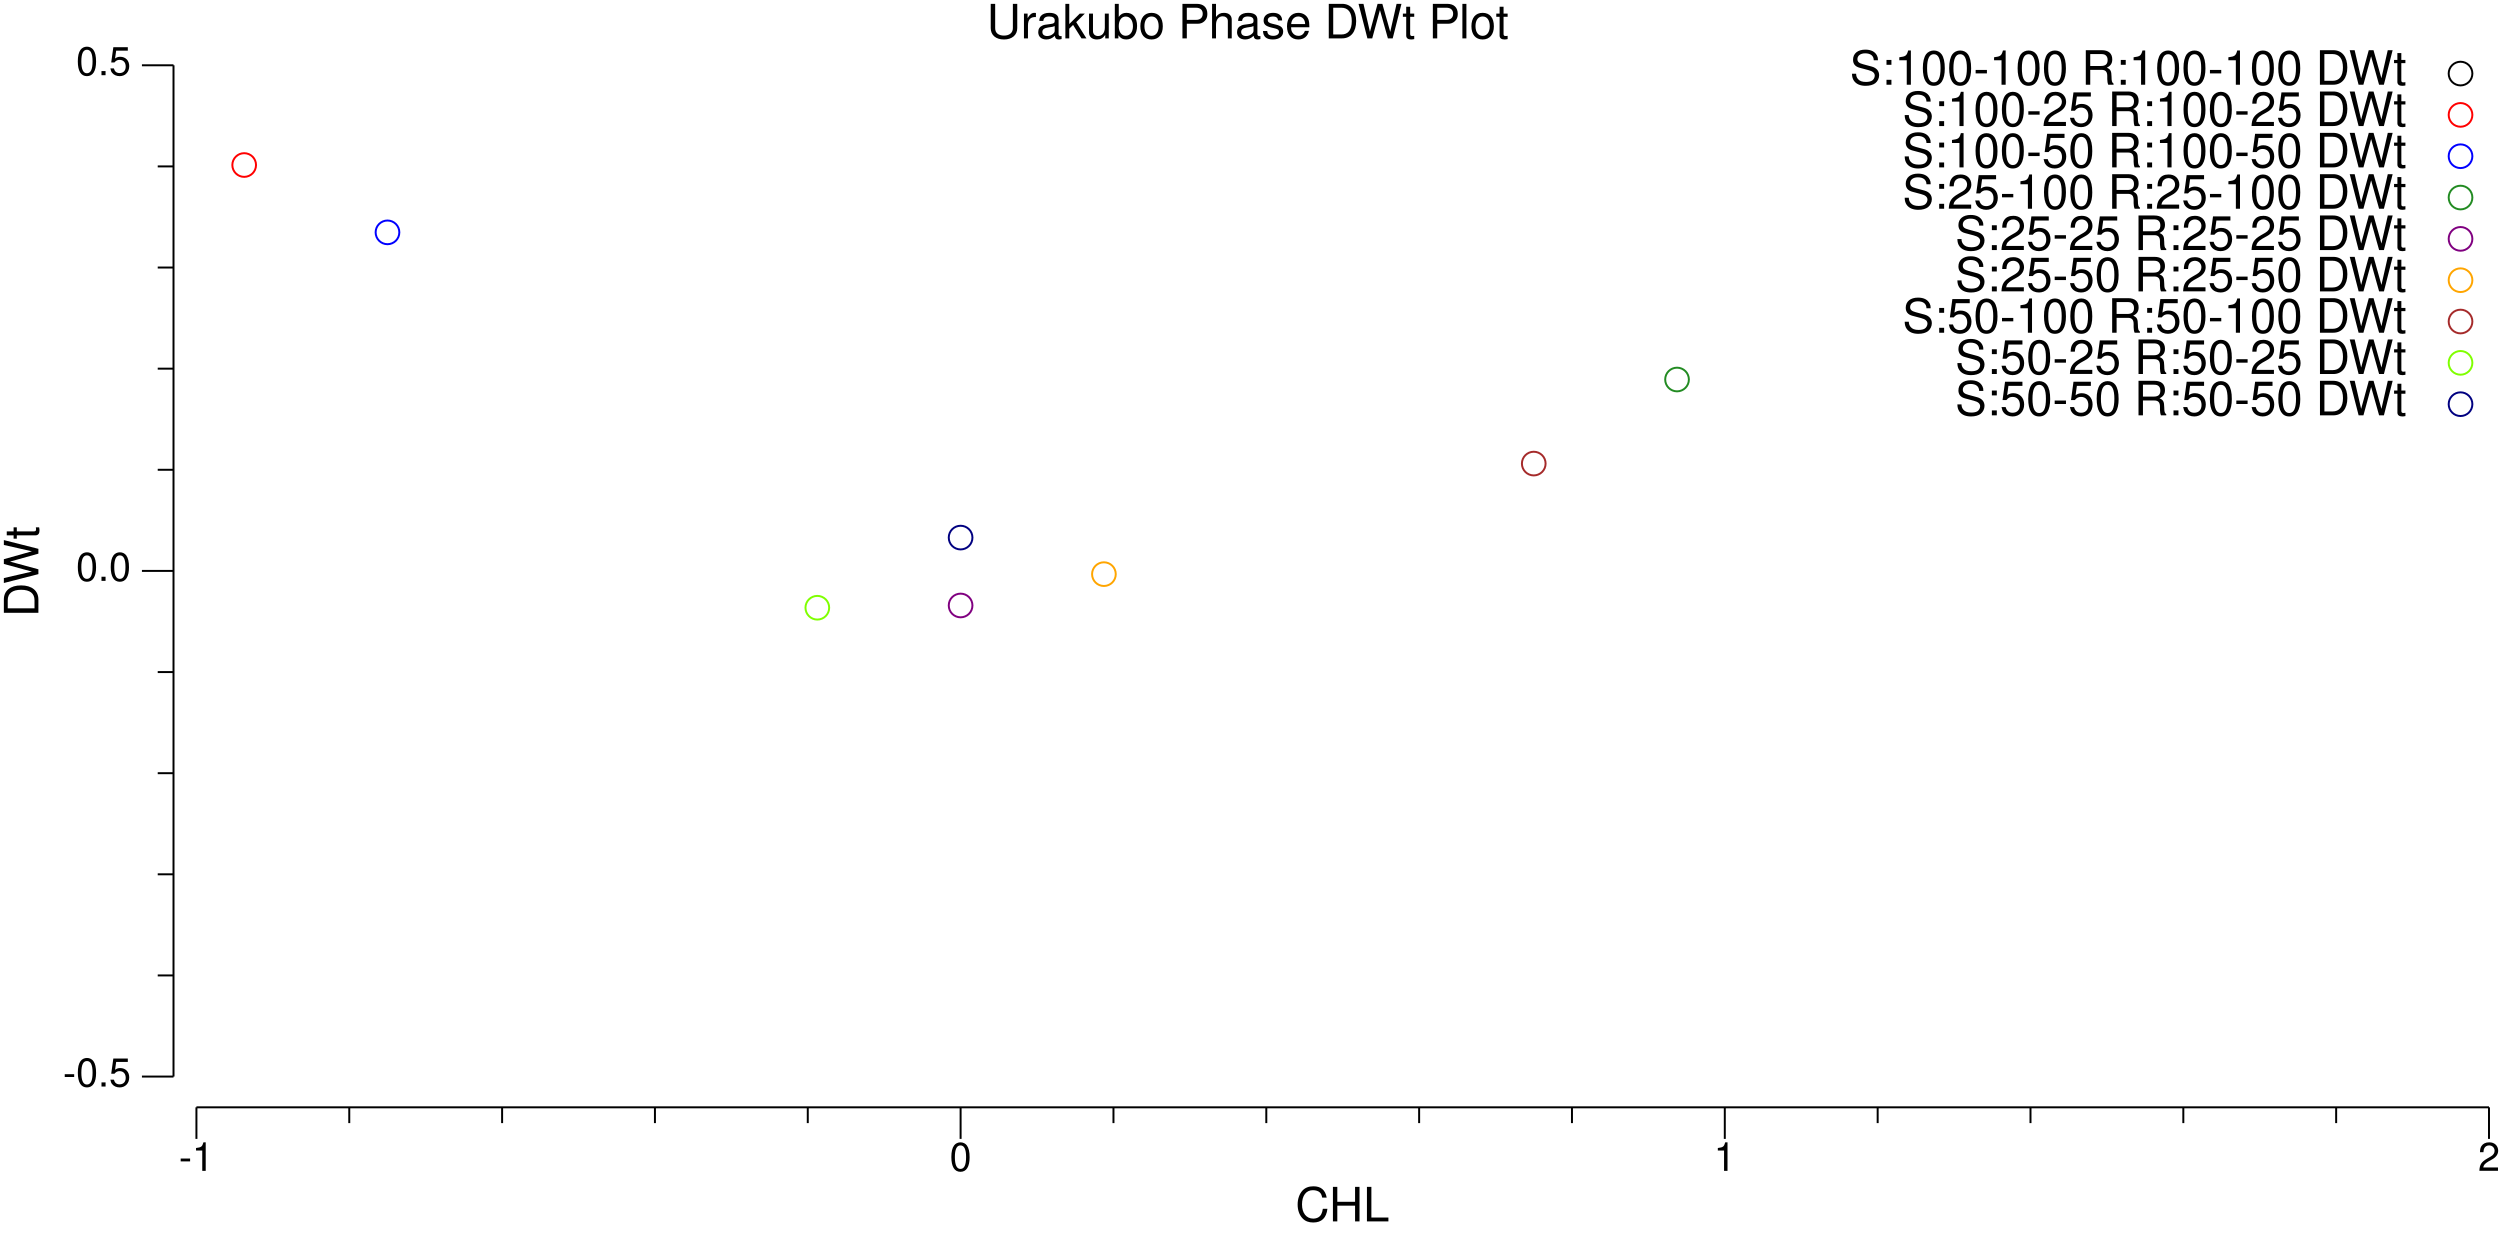
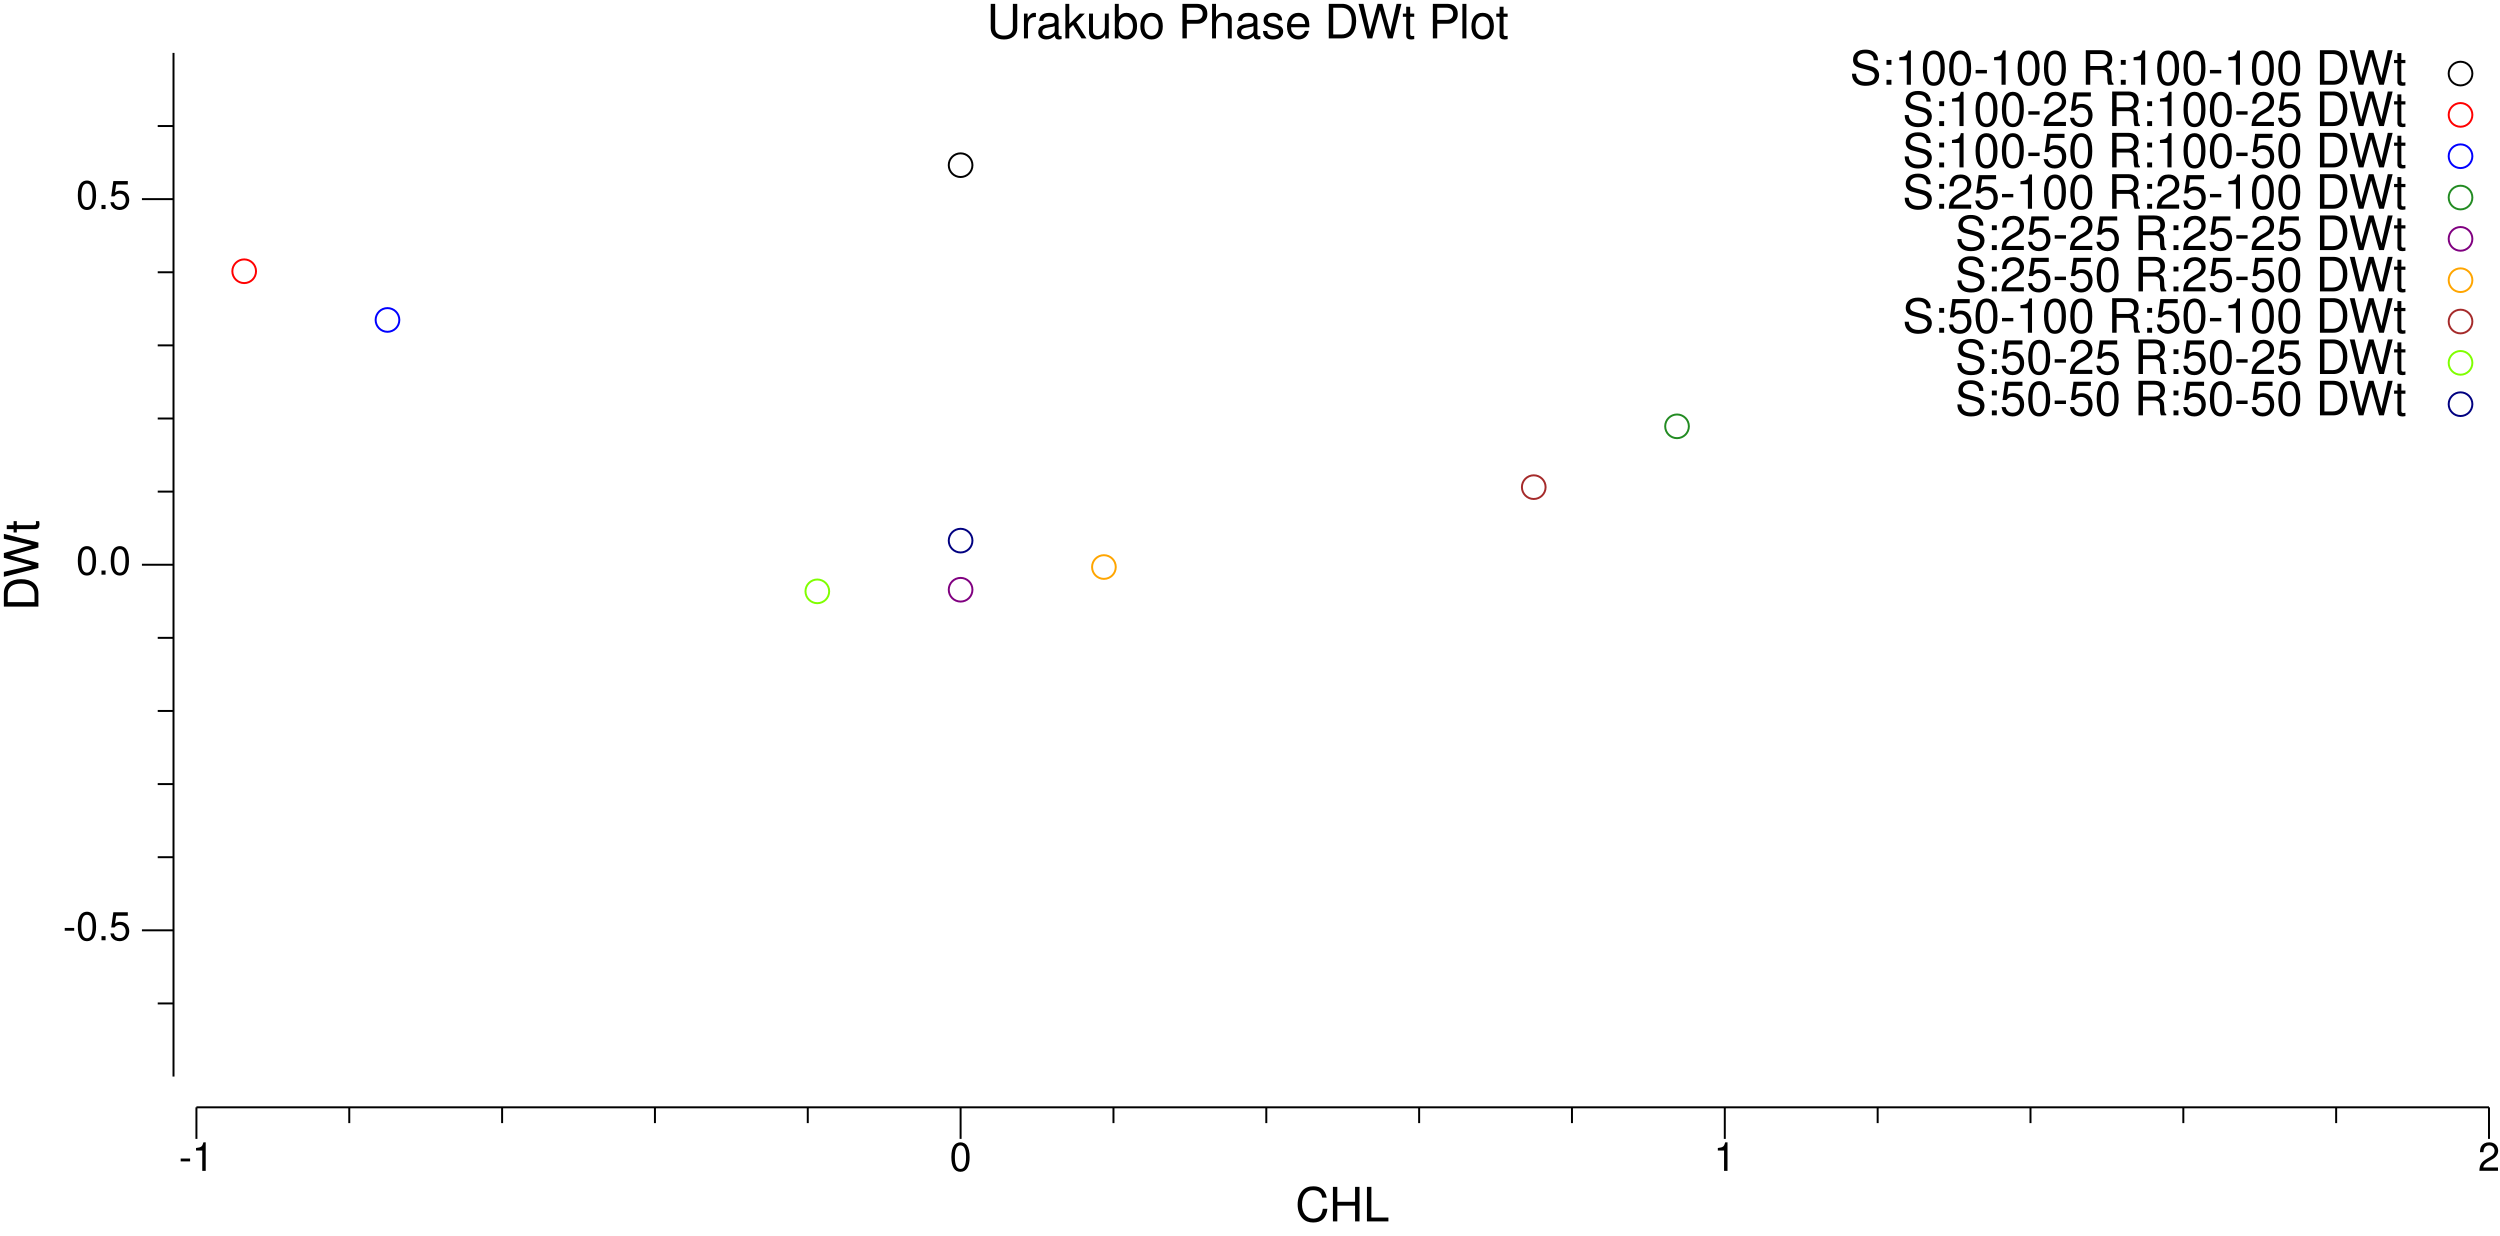
<svg xmlns="http://www.w3.org/2000/svg" width="633.38pt" height="313.12pt" viewBox="0 0 633.38 313.12">
  <g transform="scale(1, -1) translate(0, -313.12)">
    <text x="249.99" y="-303.4" transform="scale(1, -1)" style="font-family:Helvetica;font-weight:normal;font-style:normal;font-size:12px">Urakubo Phase DWt Plot</text>
    <text x="328.18" y="-3.68" transform="scale(1, -1)" style="font-family:Helvetica;font-weight:normal;font-style:normal;font-size:12px">CHL</text>
    <text x="45.319" y="-16.473" transform="scale(1, -1)" style="font-family:Helvetica;font-weight:normal;font-style:normal;font-size:10px">-1</text>
    <text x="240.59" y="-16.473" transform="scale(1, -1)" style="font-family:Helvetica;font-weight:normal;font-style:normal;font-size:10px">0</text>
    <text x="434.2" y="-16.473" transform="scale(1, -1)" style="font-family:Helvetica;font-weight:normal;font-style:normal;font-size:10px">1</text>
    <text x="627.81" y="-16.473" transform="scale(1, -1)" style="font-family:Helvetica;font-weight:normal;font-style:normal;font-size:10px">2</text>
    <path d="M49.765,24.578L49.765,32.578" style="fill:none;stroke:#000000;stroke-width:0.5" />
    <path d="M243.37,24.578L243.37,32.578" style="fill:none;stroke:#000000;stroke-width:0.5" />
    <path d="M436.98,24.578L436.98,32.578" style="fill:none;stroke:#000000;stroke-width:0.5" />
    <path d="M630.59,24.578L630.59,32.578" style="fill:none;stroke:#000000;stroke-width:0.5" />
    <path d="M88.487,28.578L88.487,32.578" style="fill:none;stroke:#000000;stroke-width:0.5" />
    <path d="M127.21,28.578L127.21,32.578" style="fill:none;stroke:#000000;stroke-width:0.5" />
    <path d="M165.93,28.578L165.93,32.578" style="fill:none;stroke:#000000;stroke-width:0.5" />
    <path d="M204.65,28.578L204.65,32.578" style="fill:none;stroke:#000000;stroke-width:0.5" />
    <path d="M282.1,28.578L282.1,32.578" style="fill:none;stroke:#000000;stroke-width:0.5" />
    <path d="M320.82,28.578L320.82,32.578" style="fill:none;stroke:#000000;stroke-width:0.5" />
    <path d="M359.54,28.578L359.54,32.578" style="fill:none;stroke:#000000;stroke-width:0.5" />
    <path d="M398.26,28.578L398.26,32.578" style="fill:none;stroke:#000000;stroke-width:0.5" />
    <path d="M475.71,28.578L475.71,32.578" style="fill:none;stroke:#000000;stroke-width:0.5" />
    <path d="M514.43,28.578L514.43,32.578" style="fill:none;stroke:#000000;stroke-width:0.5" />
    <path d="M553.15,28.578L553.15,32.578" style="fill:none;stroke:#000000;stroke-width:0.5" />
    <path d="M591.87,28.578L591.87,32.578" style="fill:none;stroke:#000000;stroke-width:0.5" />
    <path d="M49.765,32.578L630.59,32.578" style="fill:none;stroke:#000000;stroke-width:0.5" />
    <g transform="rotate(90)">
-       <text x="156.81" y="9.727" transform="scale(1, -1)" style="font-family:Helvetica;font-weight:normal;font-style:normal;font-size:12px">DWt</text>
+       <text x="158.38" y="9.727" transform="scale(1, -1)" style="font-family:Helvetica;font-weight:normal;font-style:normal;font-size:12px">DWt</text>
    </g>
-     <text x="15.949" y="-37.852" transform="scale(1, -1)" style="font-family:Helvetica;font-weight:normal;font-style:normal;font-size:10px">-0.5</text>
-     <text x="19.279" y="-165.96" transform="scale(1, -1)" style="font-family:Helvetica;font-weight:normal;font-style:normal;font-size:10px">0.0</text>
-     <text x="19.279" y="-294.06" transform="scale(1, -1)" style="font-family:Helvetica;font-weight:normal;font-style:normal;font-size:10px">0.5</text>
-     <path d="M35.959,40.371L43.959,40.371" style="fill:none;stroke:#000000;stroke-width:0.5" />
-     <path d="M35.959,168.48L43.959,168.48" style="fill:none;stroke:#000000;stroke-width:0.5" />
-     <path d="M35.959,296.58L43.959,296.58" style="fill:none;stroke:#000000;stroke-width:0.5" />
-     <path d="M39.959,65.992L43.959,65.992" style="fill:none;stroke:#000000;stroke-width:0.5" />
-     <path d="M39.959,91.613L43.959,91.613" style="fill:none;stroke:#000000;stroke-width:0.5" />
-     <path d="M39.959,117.23L43.959,117.23" style="fill:none;stroke:#000000;stroke-width:0.5" />
-     <path d="M39.959,142.85L43.959,142.85" style="fill:none;stroke:#000000;stroke-width:0.5" />
-     <path d="M39.959,194.1L43.959,194.1" style="fill:none;stroke:#000000;stroke-width:0.5" />
-     <path d="M39.959,219.72L43.959,219.72" style="fill:none;stroke:#000000;stroke-width:0.5" />
-     <path d="M39.959,245.34L43.959,245.34" style="fill:none;stroke:#000000;stroke-width:0.5" />
-     <path d="M39.959,270.96L43.959,270.96" style="fill:none;stroke:#000000;stroke-width:0.5" />
-     <path d="M43.959,40.371L43.959,296.58" style="fill:none;stroke:#000000;stroke-width:0.5" />
-     <path d="M64.865,271.31A3,3 0 1 1 58.865,271.31A3,3 0 1 1 64.865,271.31Z" style="fill:none;stroke:#FF0000;stroke-width:0.5" />
-     <path d="M101.17,254.25A3,3 0 1 1 95.167,254.25A3,3 0 1 1 101.17,254.25Z" style="fill:none;stroke:#0000FF;stroke-width:0.5" />
-     <path d="M427.88,216.97A3,3 0 1 1 421.88,216.97A3,3 0 1 1 427.88,216.97Z" style="fill:none;stroke:#228B22;stroke-width:0.5" />
-     <path d="M246.37,159.72A3,3 0 1 1 240.37,159.72A3,3 0 1 1 246.37,159.72Z" style="fill:none;stroke:#800080;stroke-width:0.5" />
-     <path d="M282.68,167.66A3,3 0 1 1 276.68,167.66A3,3 0 1 1 282.68,167.66Z" style="fill:none;stroke:#FFA500;stroke-width:0.5" />
-     <path d="M391.58,195.67A3,3 0 1 1 385.58,195.67A3,3 0 1 1 391.58,195.67Z" style="fill:none;stroke:#A52A2A;stroke-width:0.5" />
-     <path d="M210.07,159.15A3,3 0 1 1 204.07,159.15A3,3 0 1 1 210.07,159.15Z" style="fill:none;stroke:#7FFF00;stroke-width:0.5" />
-     <path d="M246.37,176.92A3,3 0 1 1 240.37,176.92A3,3 0 1 1 246.37,176.92Z" style="fill:none;stroke:#000080;stroke-width:0.5" />
+     <text x="15.949" y="-74.901" transform="scale(1, -1)" style="font-family:Helvetica;font-weight:normal;font-style:normal;font-size:10px">-0.5</text>
+     <text x="19.279" y="-167.53" transform="scale(1, -1)" style="font-family:Helvetica;font-weight:normal;font-style:normal;font-size:10px">0.0</text>
+     <text x="19.279" y="-260.15" transform="scale(1, -1)" style="font-family:Helvetica;font-weight:normal;font-style:normal;font-size:10px">0.5</text>
+     <path d="M35.959,77.421L43.959,77.421" style="fill:none;stroke:#000000;stroke-width:0.5" />
+     <path d="M35.959,170.04L43.959,170.04" style="fill:none;stroke:#000000;stroke-width:0.5" />
+     <path d="M35.959,262.67L43.959,262.67" style="fill:none;stroke:#000000;stroke-width:0.5" />
+     <path d="M39.959,58.896L43.959,58.896" style="fill:none;stroke:#000000;stroke-width:0.5" />
+     <path d="M39.959,95.946L43.959,95.946" style="fill:none;stroke:#000000;stroke-width:0.5" />
+     <path d="M39.959,114.47L43.959,114.47" style="fill:none;stroke:#000000;stroke-width:0.5" />
+     <path d="M39.959,133L43.959,133" style="fill:none;stroke:#000000;stroke-width:0.5" />
+     <path d="M39.959,151.52L43.959,151.52" style="fill:none;stroke:#000000;stroke-width:0.5" />
+     <path d="M39.959,188.57L43.959,188.57" style="fill:none;stroke:#000000;stroke-width:0.5" />
+     <path d="M39.959,207.09L43.959,207.09" style="fill:none;stroke:#000000;stroke-width:0.5" />
+     <path d="M39.959,225.62L43.959,225.62" style="fill:none;stroke:#000000;stroke-width:0.5" />
+     <path d="M39.959,244.14L43.959,244.14" style="fill:none;stroke:#000000;stroke-width:0.5" />
+     <path d="M39.959,281.19L43.959,281.19" style="fill:none;stroke:#000000;stroke-width:0.5" />
+     <path d="M43.959,40.371L43.959,299.72" style="fill:none;stroke:#000000;stroke-width:0.5" />
+     <path d="M246.37,271.27A3,3 0 1 1 240.37,271.27A3,3 0 1 1 246.37,271.27Z" style="fill:none;stroke:#000000;stroke-width:0.5" />
+     <path d="M64.865,244.4A3,3 0 1 1 58.865,244.4A3,3 0 1 1 64.865,244.4Z" style="fill:none;stroke:#FF0000;stroke-width:0.5" />
+     <path d="M101.17,232.06A3,3 0 1 1 95.167,232.06A3,3 0 1 1 101.17,232.06Z" style="fill:none;stroke:#0000FF;stroke-width:0.5" />
+     <path d="M427.88,205.11A3,3 0 1 1 421.88,205.11A3,3 0 1 1 427.88,205.11Z" style="fill:none;stroke:#228B22;stroke-width:0.5" />
+     <path d="M246.37,163.71A3,3 0 1 1 240.37,163.71A3,3 0 1 1 246.37,163.71Z" style="fill:none;stroke:#800080;stroke-width:0.5" />
+     <path d="M282.68,169.46A3,3 0 1 1 276.68,169.46A3,3 0 1 1 282.68,169.46Z" style="fill:none;stroke:#FFA500;stroke-width:0.5" />
+     <path d="M391.58,189.7A3,3 0 1 1 385.58,189.7A3,3 0 1 1 391.58,189.7Z" style="fill:none;stroke:#A52A2A;stroke-width:0.5" />
+     <path d="M210.07,163.3A3,3 0 1 1 204.07,163.3A3,3 0 1 1 210.07,163.3Z" style="fill:none;stroke:#7FFF00;stroke-width:0.5" />
+     <path d="M246.37,176.15A3,3 0 1 1 240.37,176.15A3,3 0 1 1 246.37,176.15Z" style="fill:none;stroke:#000080;stroke-width:0.5" />
    <path d="M626.38,294.48A3,3 0 1 1 620.38,294.48A3,3 0 1 1 626.38,294.48Z" style="fill:none;stroke:#000000;stroke-width:0.5" />
    <text x="468.63" y="-291.66" transform="scale(1, -1)" style="font-family:Helvetica;font-weight:normal;font-style:normal;font-size:12px">S:100-100 R:100-100 DWt</text>
    <path d="M626.38,284.01A3,3 0 1 1 620.38,284.01A3,3 0 1 1 626.38,284.01Z" style="fill:none;stroke:#FF0000;stroke-width:0.5" />
    <text x="481.98" y="-281.19" transform="scale(1, -1)" style="font-family:Helvetica;font-weight:normal;font-style:normal;font-size:12px">S:100-25 R:100-25 DWt</text>
    <path d="M626.38,273.54A3,3 0 1 1 620.38,273.54A3,3 0 1 1 626.38,273.54Z" style="fill:none;stroke:#0000FF;stroke-width:0.5" />
    <text x="481.98" y="-270.71" transform="scale(1, -1)" style="font-family:Helvetica;font-weight:normal;font-style:normal;font-size:12px">S:100-50 R:100-50 DWt</text>
    <path d="M626.38,263.07A3,3 0 1 1 620.38,263.07A3,3 0 1 1 626.38,263.07Z" style="fill:none;stroke:#228B22;stroke-width:0.5" />
    <text x="481.98" y="-260.24" transform="scale(1, -1)" style="font-family:Helvetica;font-weight:normal;font-style:normal;font-size:12px">S:25-100 R:25-100 DWt</text>
    <path d="M626.38,252.6A3,3 0 1 1 620.38,252.6A3,3 0 1 1 626.38,252.6Z" style="fill:none;stroke:#800080;stroke-width:0.5" />
    <text x="495.33" y="-249.77" transform="scale(1, -1)" style="font-family:Helvetica;font-weight:normal;font-style:normal;font-size:12px">S:25-25 R:25-25 DWt</text>
    <path d="M626.38,242.13A3,3 0 1 1 620.38,242.13A3,3 0 1 1 626.38,242.13Z" style="fill:none;stroke:#FFA500;stroke-width:0.5" />
    <text x="495.33" y="-239.3" transform="scale(1, -1)" style="font-family:Helvetica;font-weight:normal;font-style:normal;font-size:12px">S:25-50 R:25-50 DWt</text>
    <path d="M626.38,231.66A3,3 0 1 1 620.38,231.66A3,3 0 1 1 626.38,231.66Z" style="fill:none;stroke:#A52A2A;stroke-width:0.5" />
    <text x="481.98" y="-228.83" transform="scale(1, -1)" style="font-family:Helvetica;font-weight:normal;font-style:normal;font-size:12px">S:50-100 R:50-100 DWt</text>
    <path d="M626.38,221.19A3,3 0 1 1 620.38,221.19A3,3 0 1 1 626.38,221.19Z" style="fill:none;stroke:#7FFF00;stroke-width:0.5" />
    <text x="495.33" y="-218.36" transform="scale(1, -1)" style="font-family:Helvetica;font-weight:normal;font-style:normal;font-size:12px">S:50-25 R:50-25 DWt</text>
    <path d="M626.38,210.72A3,3 0 1 1 620.38,210.72A3,3 0 1 1 626.38,210.72Z" style="fill:none;stroke:#000080;stroke-width:0.5" />
    <text x="495.33" y="-207.89" transform="scale(1, -1)" style="font-family:Helvetica;font-weight:normal;font-style:normal;font-size:12px">S:50-50 R:50-50 DWt</text>
  </g>
</svg>
